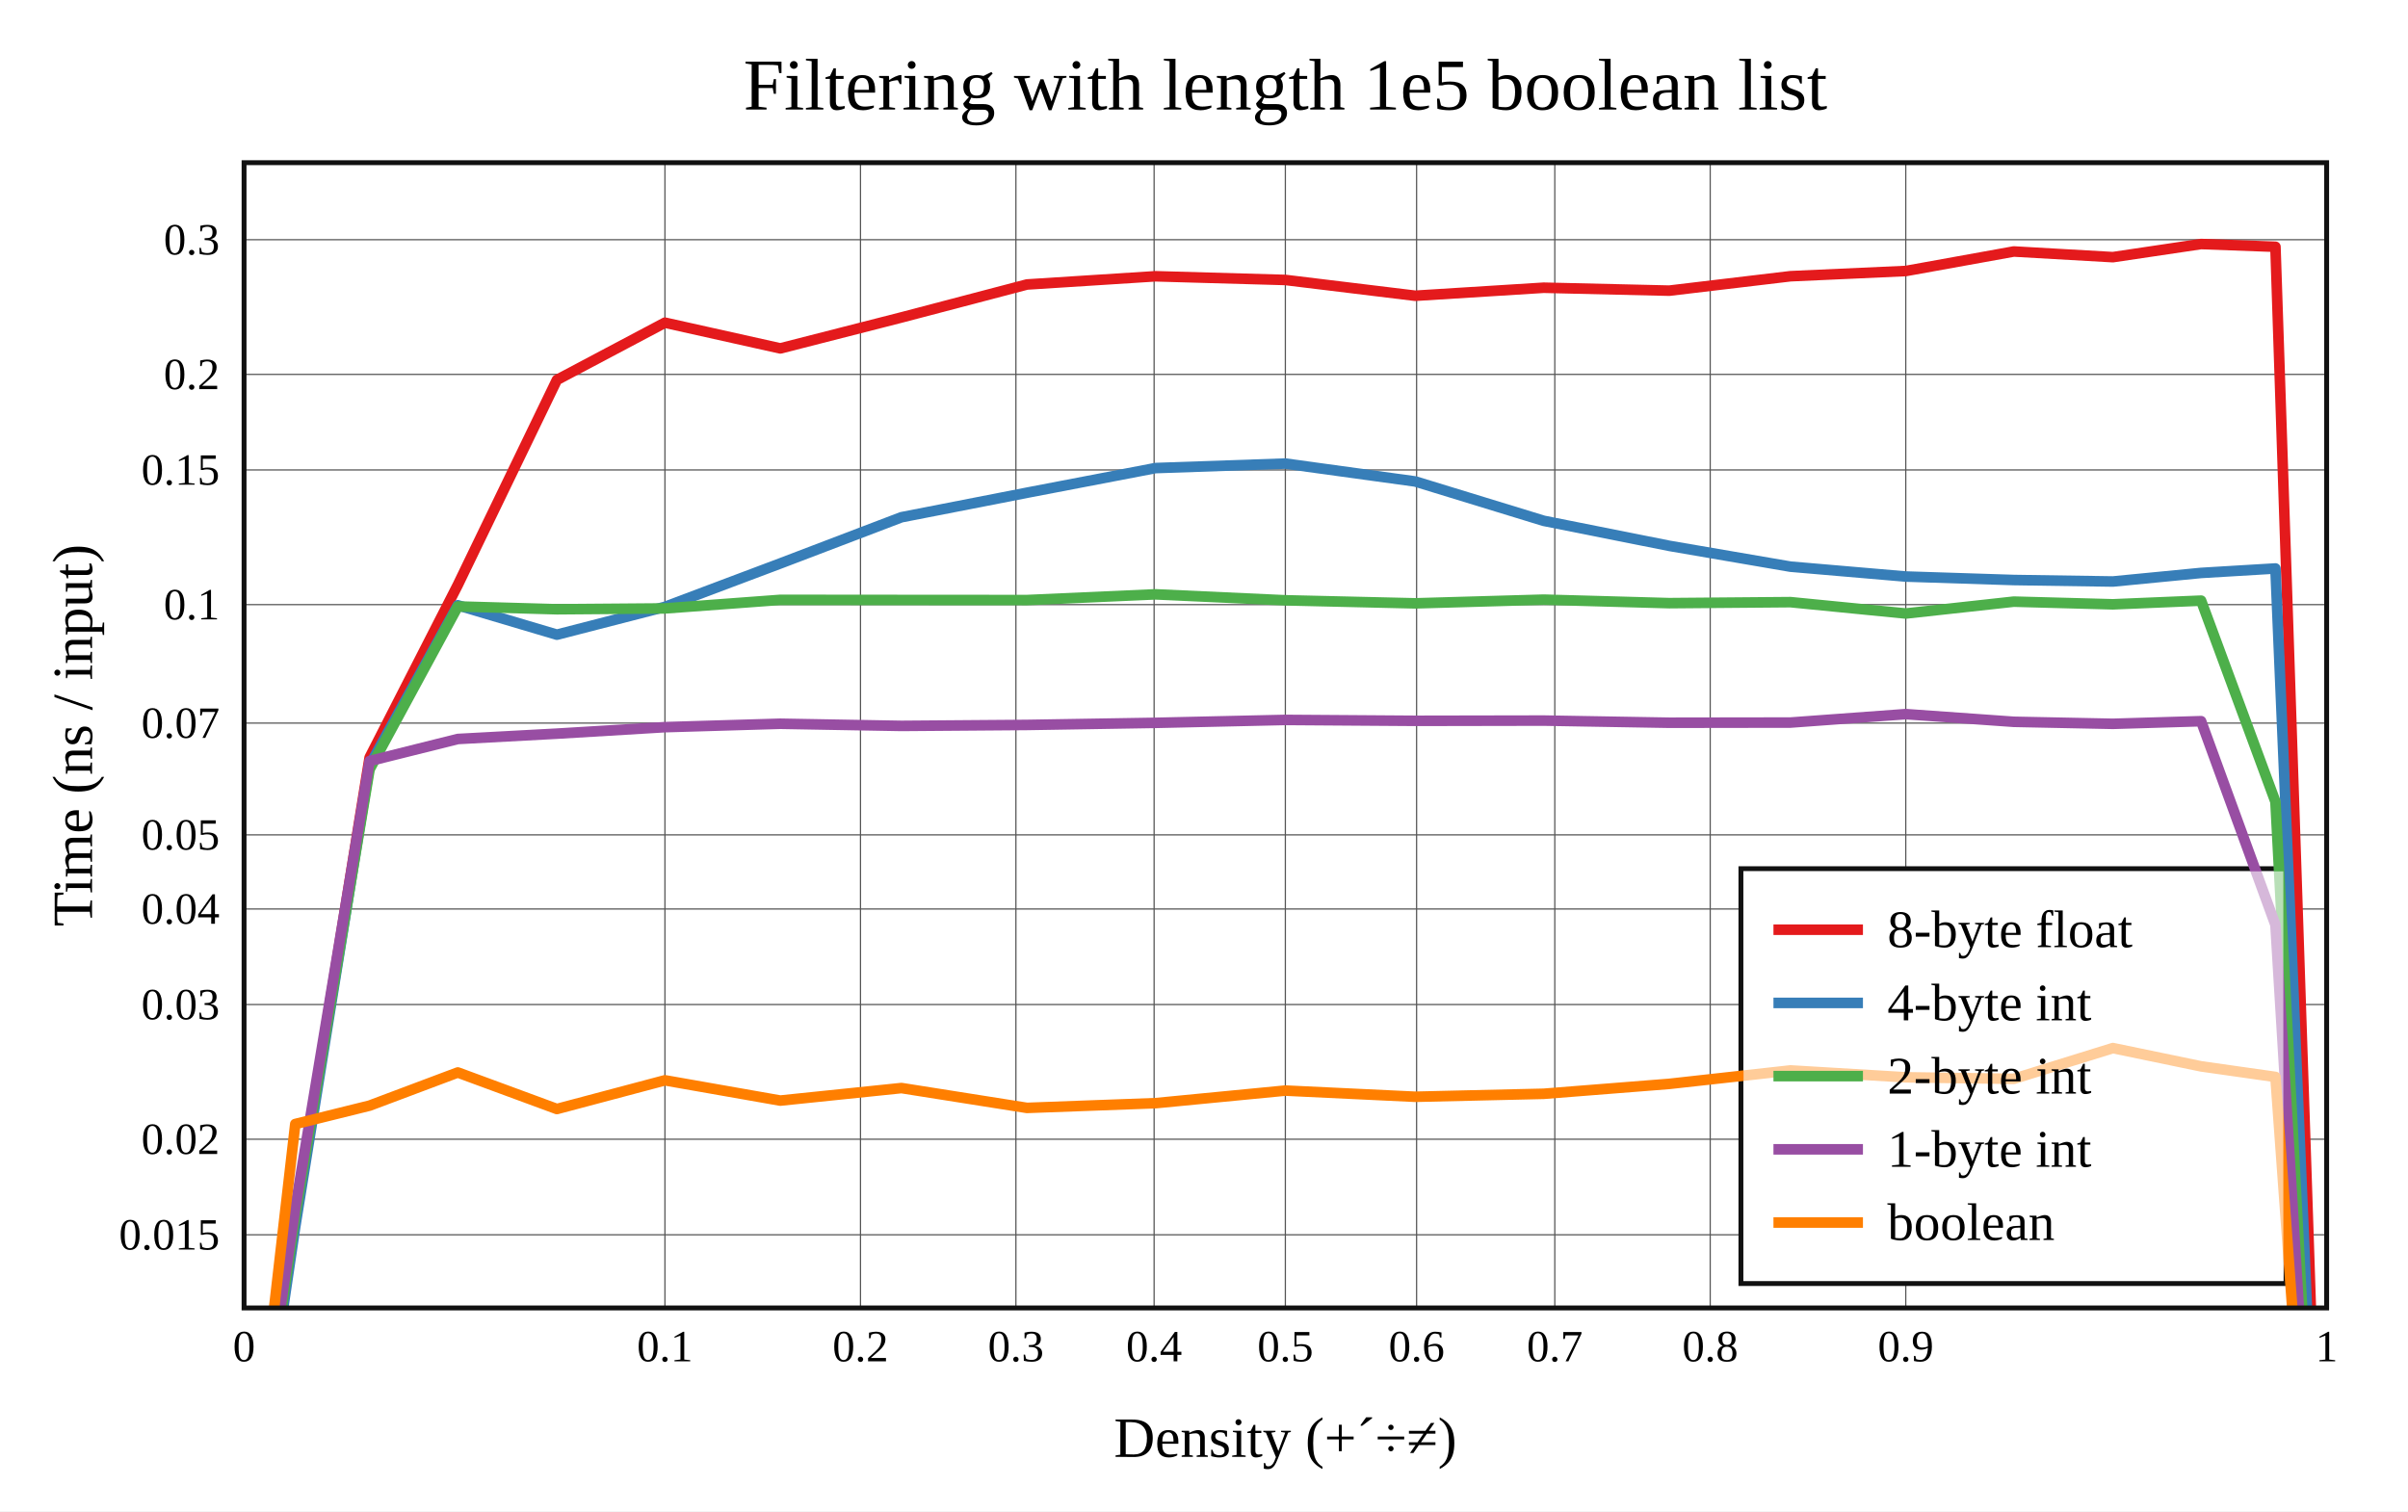
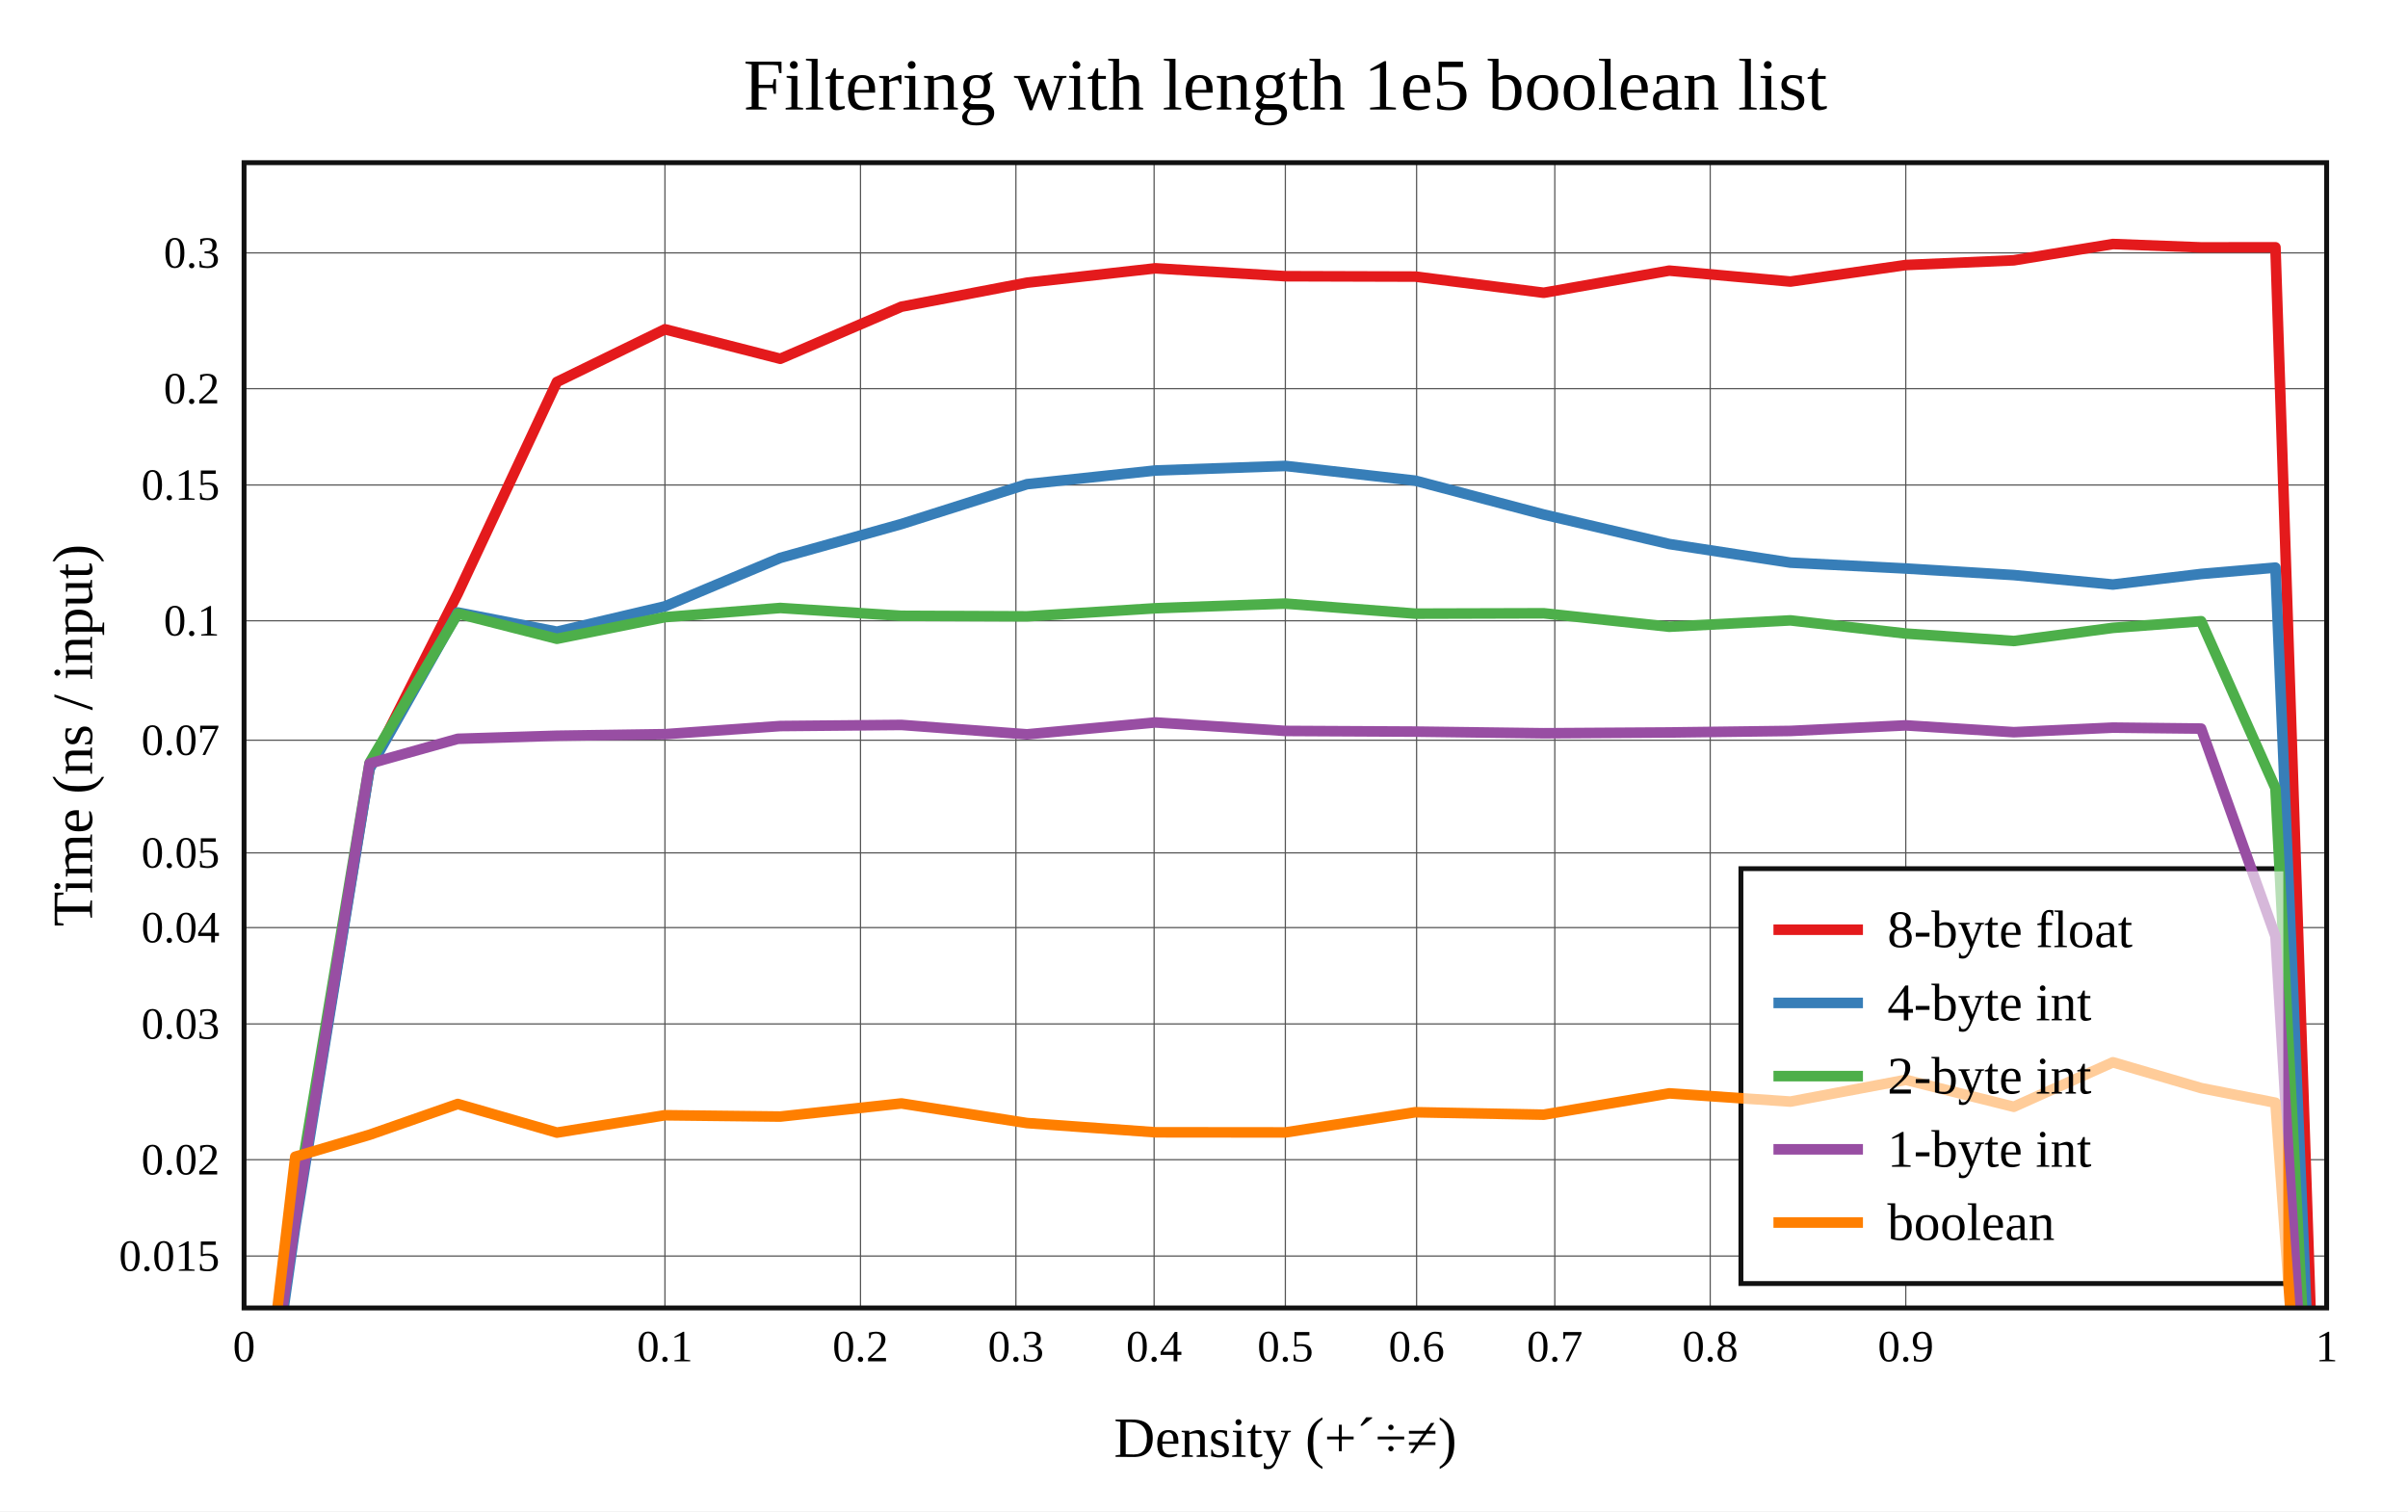
<svg xmlns="http://www.w3.org/2000/svg" viewBox="-60 -40 592 371.6" height="557.4" width="888">
  <g stroke-width="2.6" font-size="14px" text-anchor="middle">
    <defs>
      <clipPath id="clip">
        <rect x="0" y="0" width="512" height="281.6" />
      </clipPath>
    </defs>
    <rect fill="white" x="-60" y="-40" width="592" height="371.6" />
    <text dy="0.33em" font-size="18px" x="256" y="-19">Filtering with length 1e5 boolean list</text>
    <text dy="0.33em" x="256" y="313.6">Density (+´÷≠)</text>
    <text dy="0.33em" transform="rotate(-90)" x="-140.8" y="-42">Time (ns / input)</text>
    <g stroke-width="0.3" stroke="#555">
      <path d="M103.472 0v281.6" />
      <path d="M151.55 0v281.6" />
      <path d="M189.757 0v281.6" />
      <path d="M223.735 0v281.6" />
      <path d="M256 0v281.6" />
      <path d="M288.265 0v281.6" />
      <path d="M322.243 0v281.6" />
      <path d="M360.45 0v281.6" />
      <path d="M408.528 0v281.6" />
-       <path d="M0 263.611h512" />
-       <path d="M0 240.115h512" />
-       <path d="M0 206.999h512" />
-       <path d="M0 183.504h512" />
-       <path d="M0 165.279h512" />
-       <path d="M0 137.798h512" />
-       <path d="M0 108.667h512" />
-       <path d="M0 75.552h512" />
-       <path d="M0 52.056h512" />
-       <path d="M0 18.94h512" />
+       <path d="M0 268.838h512" />
+       <path d="M0 245.152h512" />
+       <path d="M0 211.767h512" />
+       <path d="M0 188.081h512" />
+       <path d="M0 169.708h512" />
+       <path d="M0 142.004h512" />
+       <path d="M0 112.637h512" />
+       <path d="M0 79.252h512" />
+       <path d="M0 55.566h512" />
+       <path d="M0 22.181h512" />
    </g>
    <g font-size="11px">
      <text dy="0.33em" x="0" y="291.1">0</text>
      <text dy="0.33em" x="103.472" y="291.1">0.1</text>
      <text dy="0.33em" x="151.55" y="291.1">0.2</text>
      <text dy="0.33em" x="189.757" y="291.1">0.3</text>
      <text dy="0.33em" x="223.735" y="291.1">0.4</text>
      <text dy="0.33em" x="256" y="291.1">0.5</text>
      <text dy="0.33em" x="288.265" y="291.1">0.6</text>
      <text dy="0.33em" x="322.243" y="291.1">0.7</text>
      <text dy="0.33em" x="360.45" y="291.1">0.8</text>
      <text dy="0.33em" x="408.528" y="291.1">0.9</text>
      <text dy="0.33em" x="512" y="291.1">1</text>
      <g text-anchor="end">
-         <text dy="0.33em" x="-6" y="263.611">0.015</text>
-         <text dy="0.33em" x="-6" y="240.115">0.02</text>
-         <text dy="0.33em" x="-6" y="206.999">0.03</text>
-         <text dy="0.33em" x="-6" y="183.504">0.04</text>
-         <text dy="0.33em" x="-6" y="165.279">0.05</text>
-         <text dy="0.33em" x="-6" y="137.798">0.07</text>
-         <text dy="0.33em" x="-6" y="108.667">0.1</text>
-         <text dy="0.33em" x="-6" y="75.552">0.15</text>
-         <text dy="0.33em" x="-6" y="52.056">0.2</text>
-         <text dy="0.33em" x="-6" y="18.94">0.3</text>
+         <text dy="0.33em" x="-6" y="268.838">0.015</text>
+         <text dy="0.33em" x="-6" y="245.152">0.02</text>
+         <text dy="0.33em" x="-6" y="211.767">0.03</text>
+         <text dy="0.33em" x="-6" y="188.081">0.04</text>
+         <text dy="0.33em" x="-6" y="169.708">0.05</text>
+         <text dy="0.33em" x="-6" y="142.004">0.07</text>
+         <text dy="0.33em" x="-6" y="112.637">0.1</text>
+         <text dy="0.33em" x="-6" y="79.252">0.15</text>
+         <text dy="0.33em" x="-6" y="55.566">0.2</text>
+         <text dy="0.33em" x="-6" y="22.181">0.3</text>
      </g>
    </g>
    <rect stroke-width="1.2" stroke="#111" fill="white" transform="translate(368,173.6)" x="0" y="0" width="134" height="102" />
    <g clip-path="url(#clip)" fill="none" stroke-linecap="round" stroke-linejoin="round">
-       <path stroke="#e41a1c" d="M0 344.569L12.59 259.299L30.865 146.259L52.551 103.821L76.913 53.415L103.472 39.341L131.828 45.666L161.617 38.055L192.48 29.95L224.06 27.933L256 28.837L287.94 32.72L319.52 30.747L350.383 31.466L380.172 27.92L408.528 26.635L435.087 21.839L459.449 23.229L481.135 20L499.41 20.677L512 398.087" />
-       <path stroke="#377eb8" d="M0 346.558L12.59 261.6L30.865 148.213L52.551 108.827L76.913 116.057L103.472 109.215L131.828 98.543L161.617 87.181L192.48 81.151L224.06 75.093L256 73.988L287.94 78.385L319.52 88.063L350.383 94.217L380.172 99.331L408.528 101.762L435.087 102.617L459.449 102.98L481.135 100.874L499.41 99.781L512 395.94" />
-       <path stroke="#4daf4a" d="M0 345.102L12.59 259.014L30.865 149.17L52.551 109.118L76.913 109.806L103.472 109.6L131.828 107.498L161.617 107.525L192.48 107.546L224.06 106.139L256 107.605L287.94 108.351L319.52 107.445L350.383 108.304L380.172 108.057L408.528 110.849L435.087 107.934L459.449 108.592L481.135 107.686L499.41 157.137L512 396.125" />
-       <path stroke="#984ea3" d="M0 341.837L12.59 256.995L30.865 147.122L52.551 141.706L76.913 140.392L103.472 138.796L131.828 137.956L161.617 138.486L192.48 138.25L224.06 137.736L256 137.016L287.94 137.238L319.52 137.18L350.383 137.71L380.172 137.667L408.528 135.593L435.087 137.48L459.449 137.976L481.135 137.33L499.41 187.411L512 393.894" />
-       <path stroke="#ff7f00" d="M0 345.865L12.59 236.379L30.865 231.854L52.551 223.705L76.913 232.685L103.472 225.631L131.828 230.615L161.617 227.537L192.48 232.414L224.06 231.251L256 228.158L287.94 229.677L319.52 228.945L350.383 226.507L380.172 223.202L408.528 224.892L435.087 225.266L459.449 217.709L481.135 222.201L499.41 224.8L512 397.966" />
+       <path stroke="#e41a1c" d="M0 344.71L12.59 260.342L30.865 148.887L52.551 105.935L76.913 53.919L103.472 40.969L131.828 48.216L161.617 35.412L192.48 29.508L224.06 25.976L256 27.916L287.94 28.009L319.52 31.986L350.383 26.547L380.172 29.231L408.528 25.167L435.087 24.007L459.449 20L481.135 20.831L499.41 20.81L512 401.866" />
+       <path stroke="#377eb8" d="M0 349.932L12.59 261.6L30.865 149.056L52.551 110.6L76.913 115.323L103.472 109.086L131.828 97.181L161.617 88.85L192.48 79.05L224.06 75.688L256 74.567L287.94 78.186L319.52 86.516L350.383 93.773L380.172 98.343L408.528 99.786L435.087 101.4L459.449 103.726L481.135 101.128L499.41 99.569L512 401.921" />
+       <path stroke="#4daf4a" d="M0 343.108L12.59 256.842L30.865 147.566L52.551 110.855L76.913 117.067L103.472 111.753L131.828 109.492L161.617 111.419L192.48 111.553L224.06 109.562L256 108.413L287.94 110.882L319.52 110.796L350.383 114.107L380.172 112.544L408.528 115.779L435.087 117.609L459.449 114.386L481.135 112.745L499.41 153.799L512 399.793" />
+       <path stroke="#984ea3" d="M0 346.277L12.59 260.223L30.865 147.741L52.551 141.66L76.913 140.908L103.472 140.524L131.828 138.523L161.617 138.249L192.48 140.56L224.06 137.639L256 139.725L287.94 139.89L319.52 140.297L350.383 140.101L380.172 139.726L408.528 138.357L435.087 140.033L459.449 138.912L481.135 139.148L499.41 190.22L512 399.831" />
+       <path stroke="#ff7f00" d="M0 351.287L12.59 244.416L30.865 239.021L52.551 231.45L76.913 238.486L103.472 234.224L131.828 234.547L161.617 231.316L192.48 236.141L224.06 238.414L256 238.445L287.94 233.483L319.52 234.082L350.383 228.839L380.172 230.863L408.528 225.516L435.087 232.141L459.449 221.199L481.135 227.542L499.41 231.141L512 405.719" />
    </g>
    <rect stroke-width="1.2" stroke="#111" fill="none" x="0" y="0" width="512" height="281.6" />
    <g transform="translate(368,173.6)" text-anchor="start" font-size="13px">
      <rect fill="white" opacity="0.6" x="0.65" y="0.65" width="132.7" height="100.7" />
      <path stroke="#e41a1c" d="M8 15h22" />
      <path stroke="#377eb8" d="M8 33h22" />
      <path stroke="#4daf4a" d="M8 51h22" />
      <path stroke="#984ea3" d="M8 69h22" />
      <path stroke="#ff7f00" d="M8 87h22" />
      <text dy="0.33em" x="36" y="15">8-byte float</text>
      <text dy="0.33em" x="36" y="33">4-byte int</text>
      <text dy="0.33em" x="36" y="51">2-byte int</text>
      <text dy="0.33em" x="36" y="69">1-byte int</text>
      <text dy="0.33em" x="36" y="87">boolean</text>
    </g>
  </g>
</svg>
